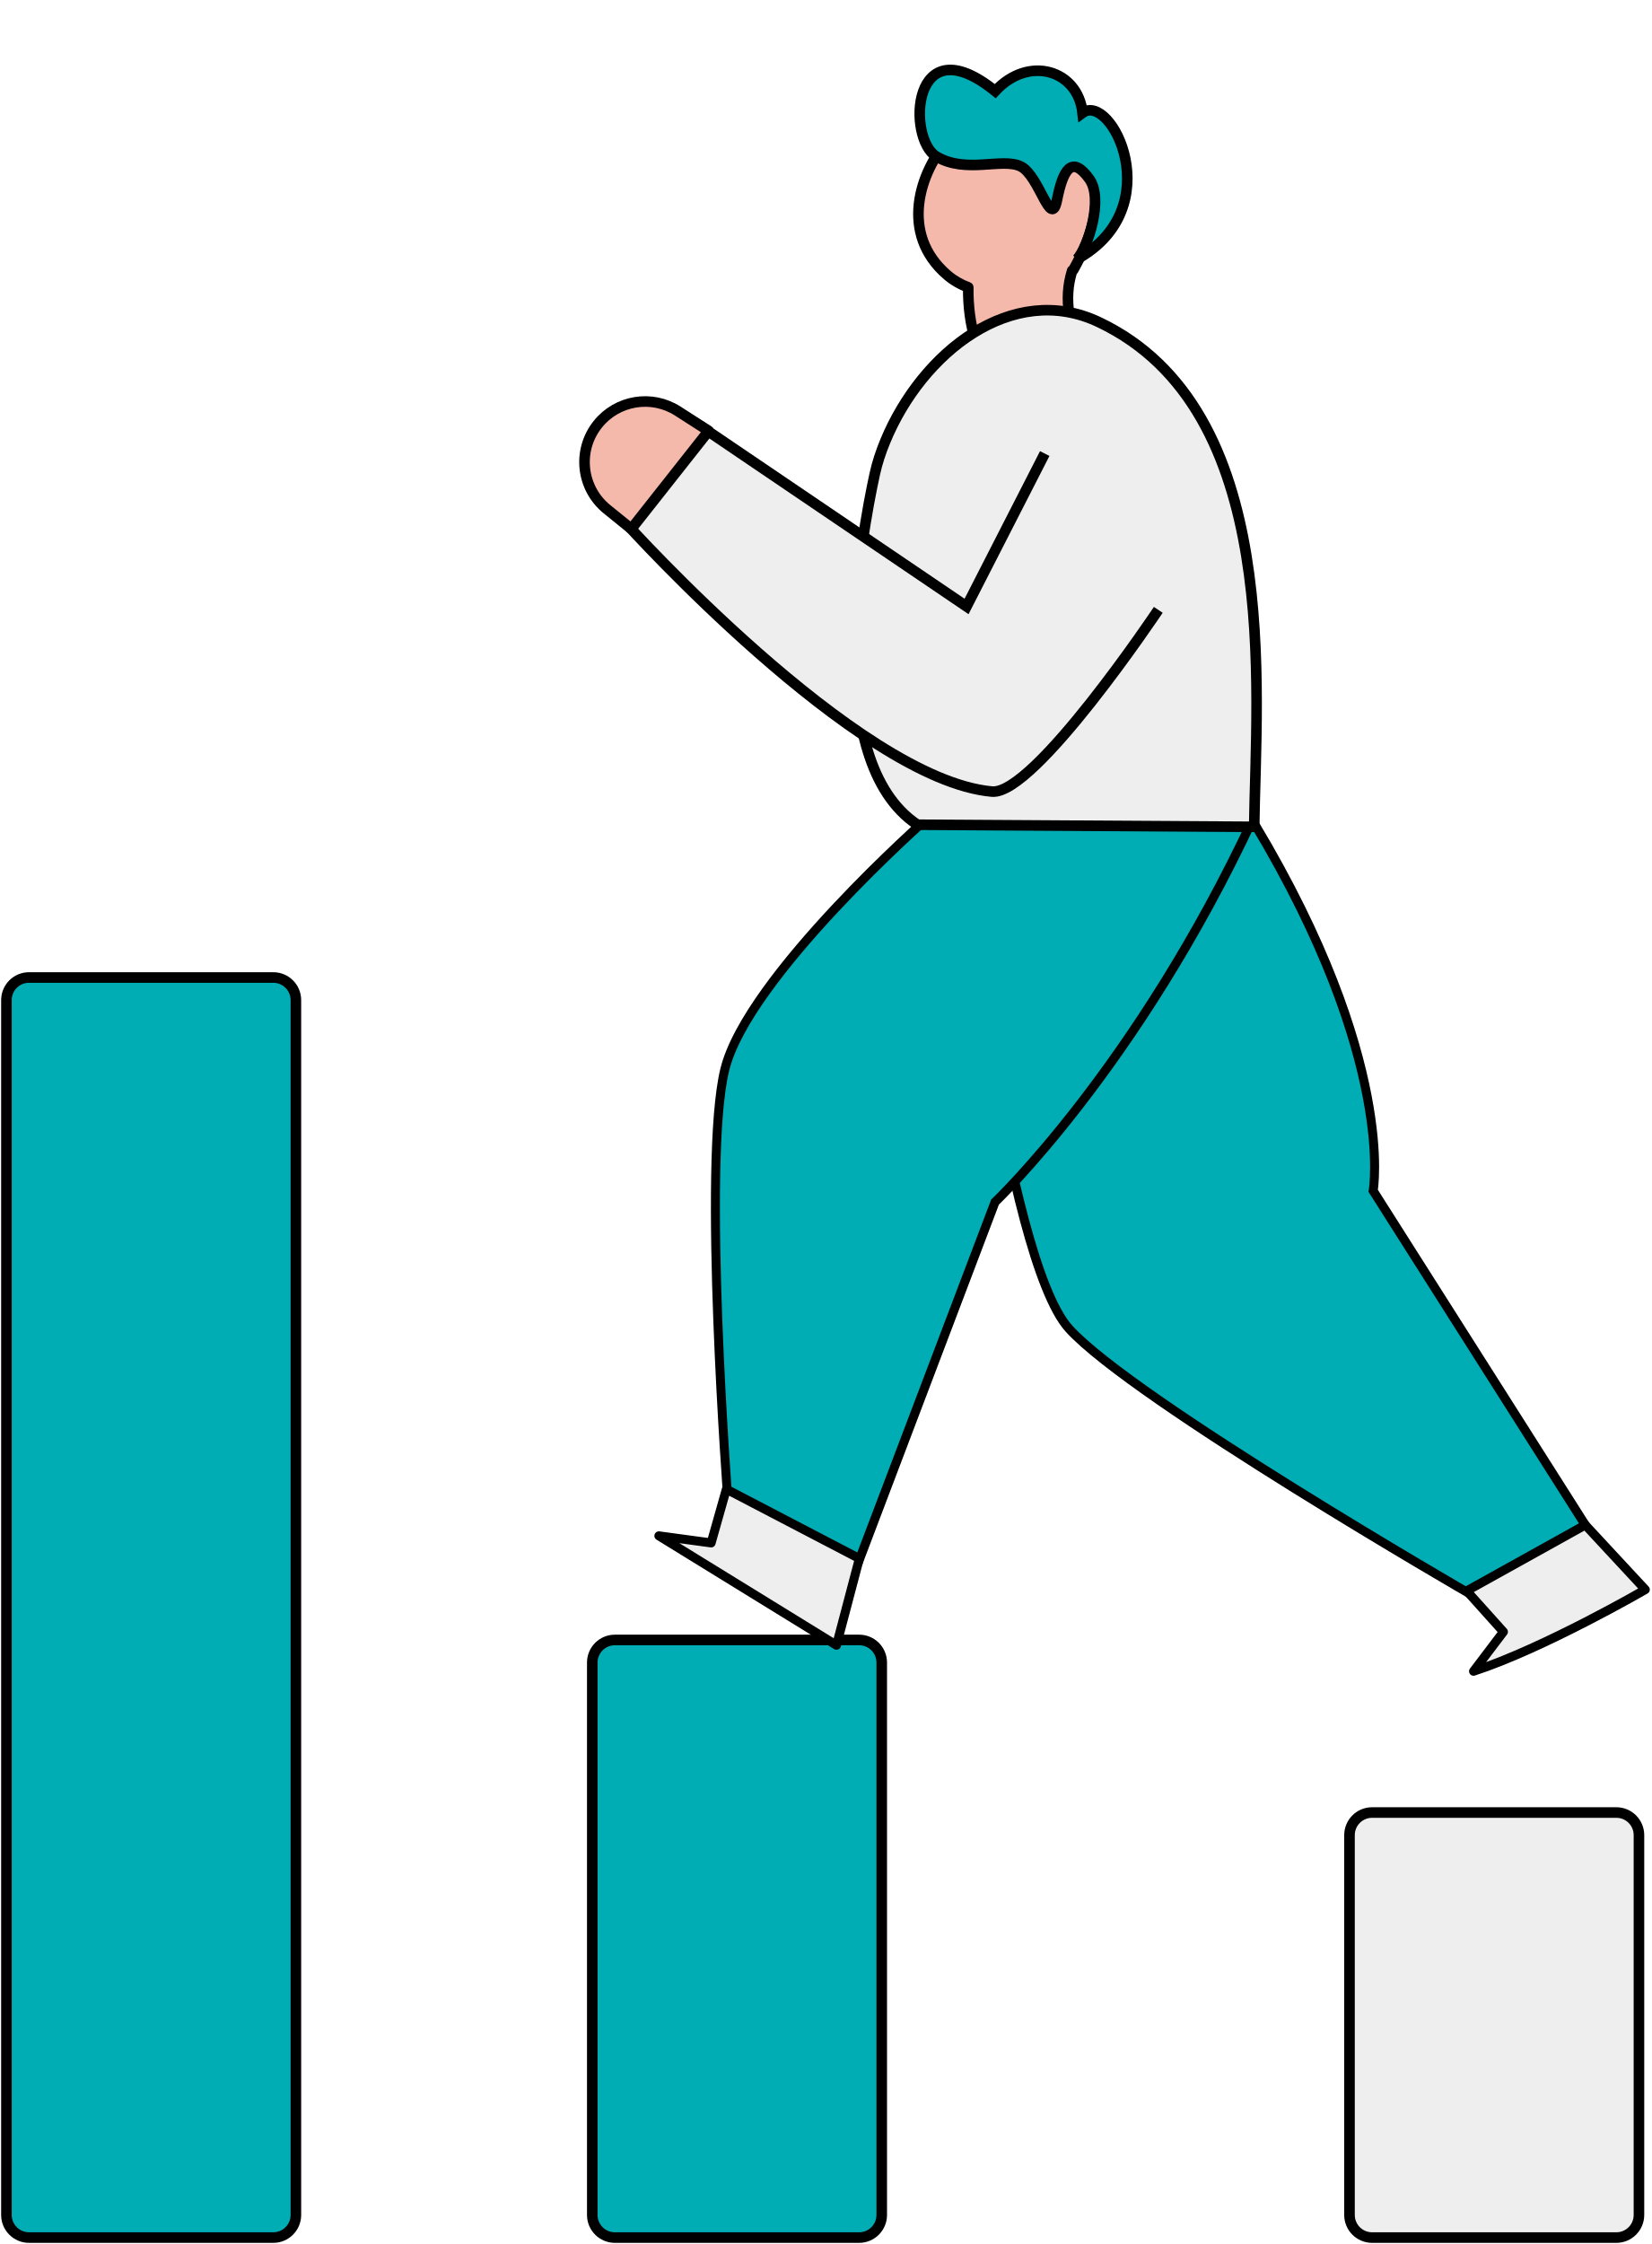
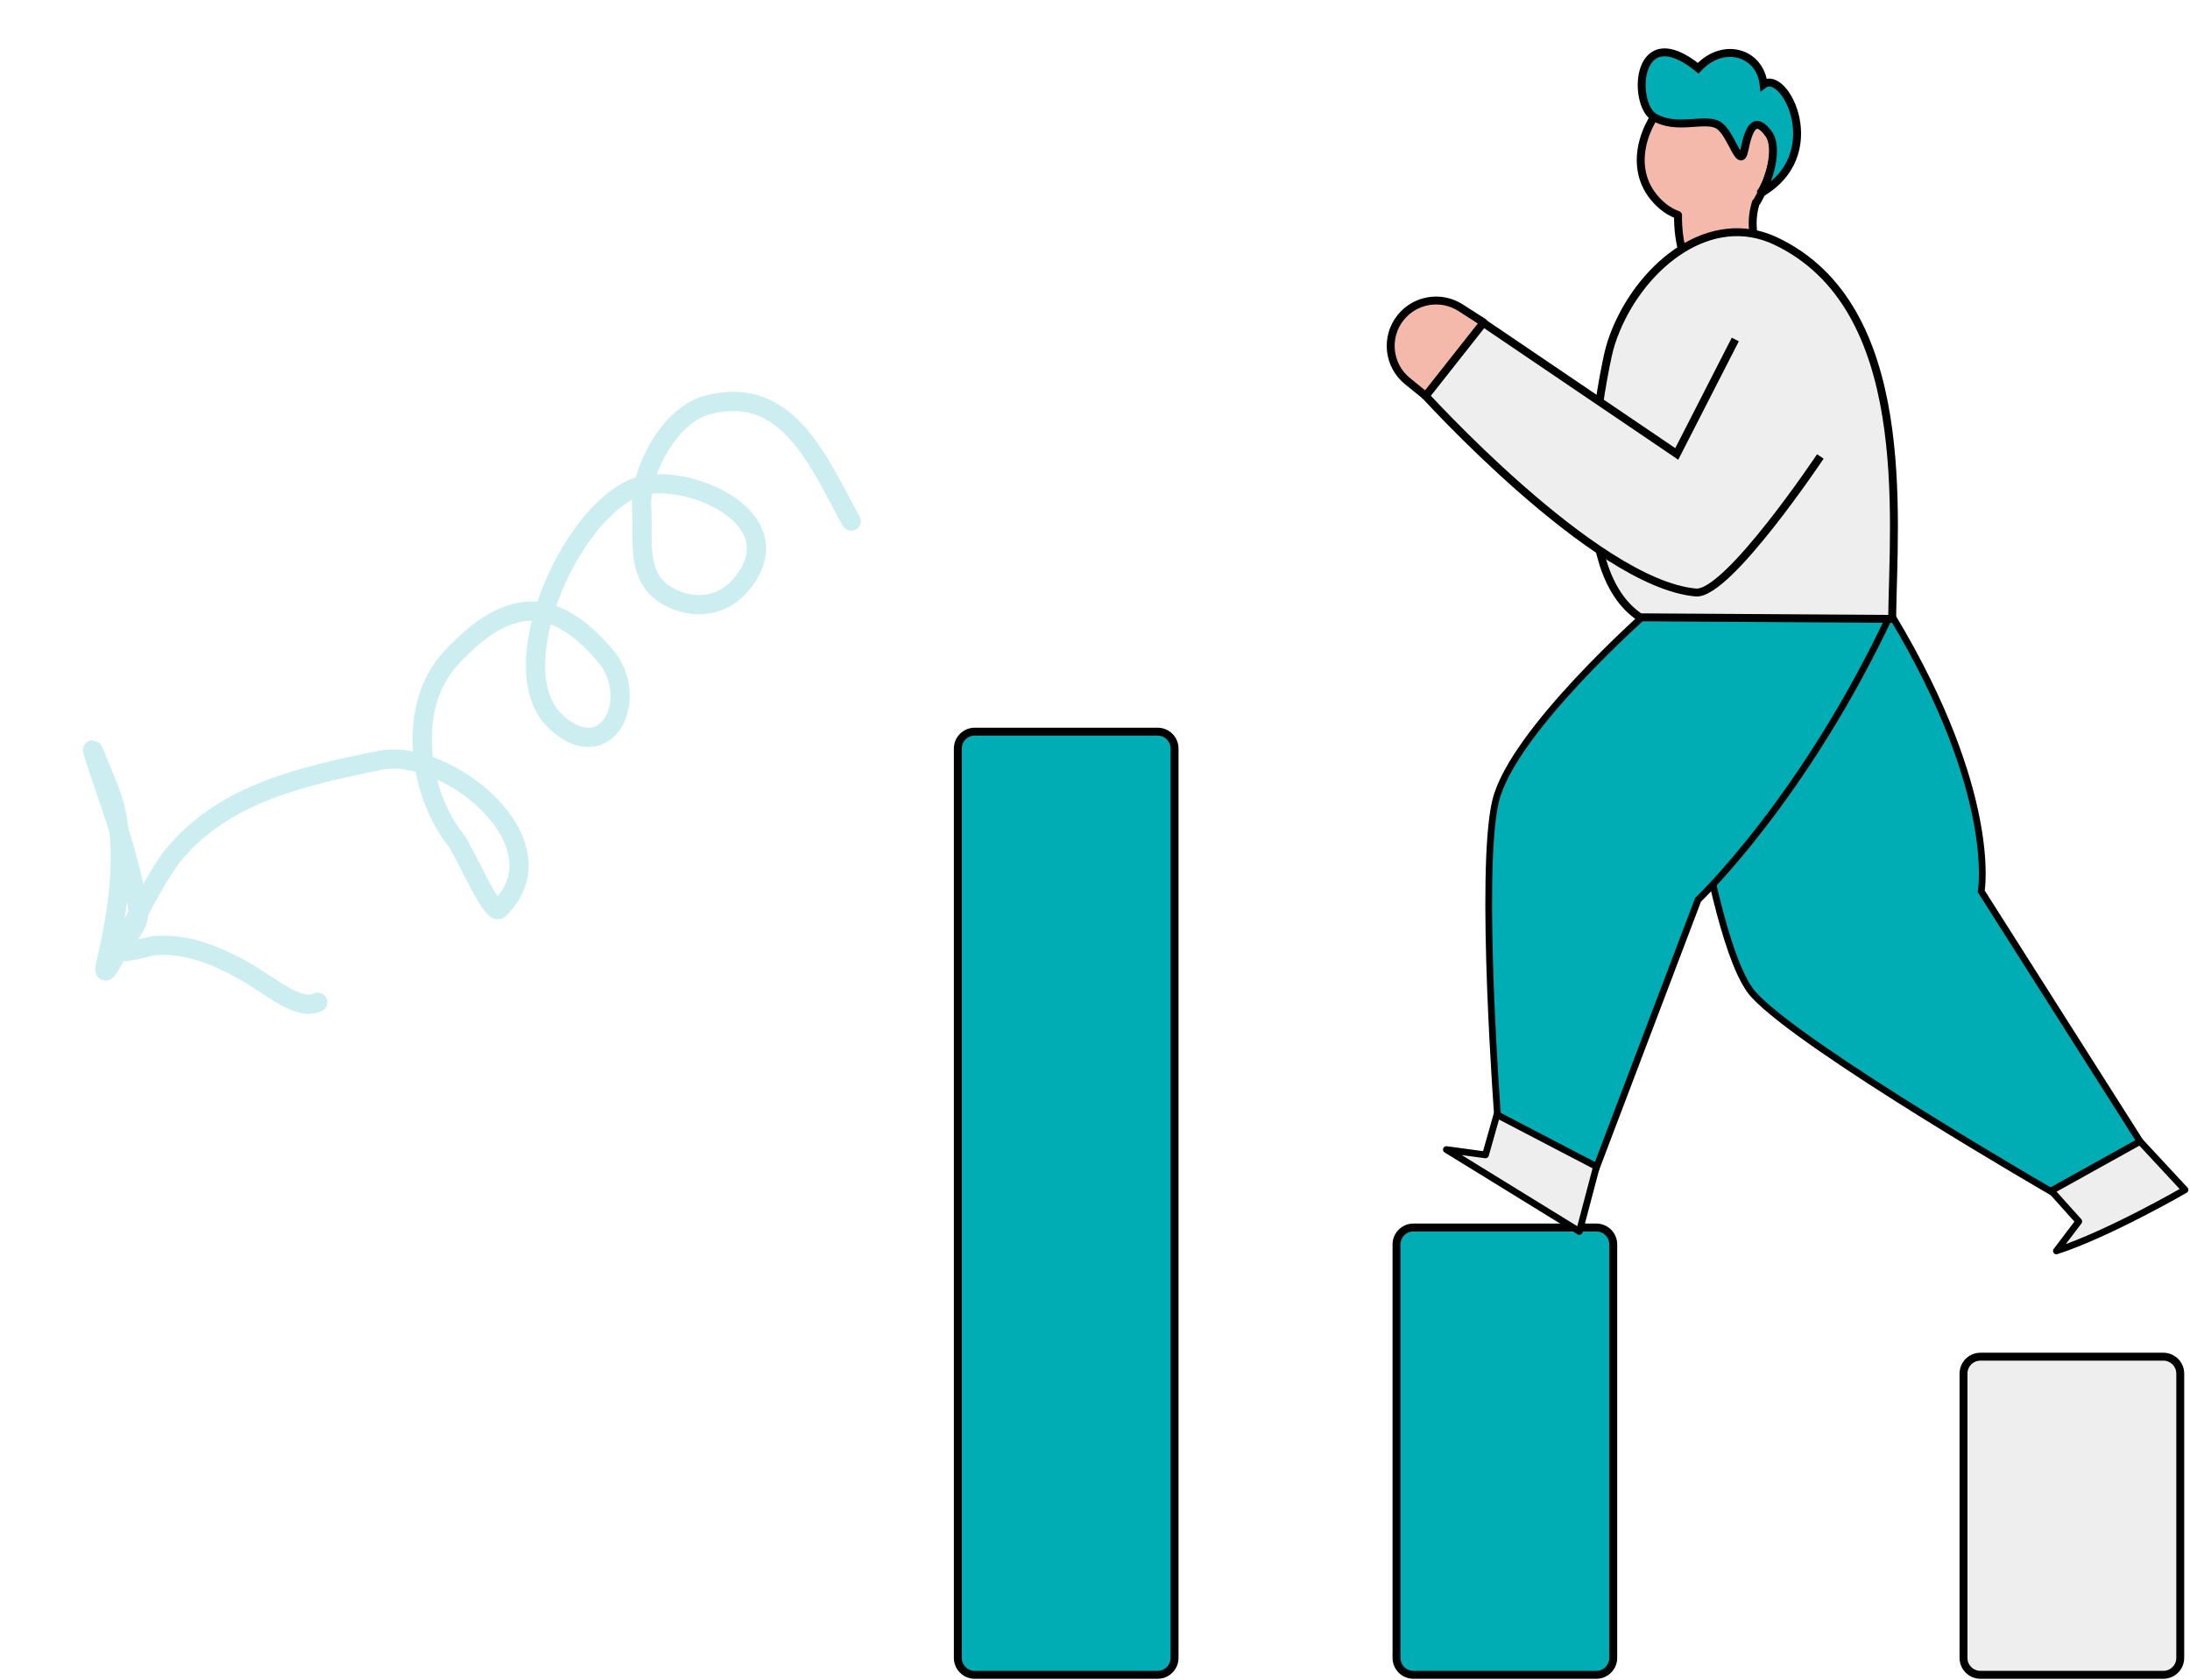
- <svg xmlns="http://www.w3.org/2000/svg" width="257" height="349" viewBox="0 0 257 349" fill="none">
-   <rect width="45.031" height="92.944" rx="3.515" transform="matrix(-1 0 0 1 137.173 255.056)" fill="#00ADB5" stroke="black" stroke-width="1.645" stroke-linejoin="round" />
-   <rect width="45.031" height="66.105" rx="3.515" transform="matrix(-1 0 0 1 254.974 281.895)" fill="#EEEEEE" stroke="black" stroke-width="1.645" stroke-linejoin="round" />
-   <rect width="45.031" height="195.974" rx="3.515" transform="matrix(-1 0 0 1 46.0309 152.026)" fill="#00ADB5" stroke="black" stroke-width="1.645" stroke-linejoin="round" />
-   <path d="M195.2 128.169L148.901 128.169C148.901 128.169 156.28 195.602 166.323 206.658C176.365 217.713 228.924 248.034 228.924 248.034L246.625 237.17L213.627 185.203C213.627 185.203 217.256 164.938 195.2 128.169Z" fill="#00ADB5" stroke="black" stroke-width="1.399" />
-   <path d="M228.176 247.426L246.625 237.173L255.962 247.226C255.962 247.226 240.221 256.349 229.24 259.925L233.891 253.79L228.176 247.426Z" fill="#EEEEEE" stroke="black" stroke-width="1.399" stroke-linejoin="round" />
-   <path d="M195.003 127.186L144.416 127.119C144.416 127.119 116.294 151.849 112.751 166.358C109.208 180.868 113.248 233.524 113.248 233.524L133.694 242.564L154.802 186.947C154.802 186.947 176.871 166.041 195.003 127.186Z" fill="#00ADB5" />
-   <path d="M195.003 127.186L195.004 126.487C195.243 126.487 195.465 126.609 195.593 126.811C195.721 127.012 195.738 127.265 195.637 127.482L195.003 127.186ZM144.416 127.119L143.954 126.594L144.152 126.42L144.417 126.42L144.416 127.119ZM113.248 233.524L112.966 234.164L112.583 233.995L112.551 233.578L113.248 233.524ZM133.694 242.564L134.348 242.812L134.086 243.502L133.411 243.204L133.694 242.564ZM154.802 186.947L154.148 186.698L154.205 186.549L154.321 186.439L154.802 186.947ZM195.002 127.885L144.415 127.819L144.417 126.42L195.004 126.487L195.002 127.885ZM113.531 232.885L133.977 241.924L133.411 243.204L112.966 234.164L113.531 232.885ZM133.04 242.316L154.148 186.698L155.456 187.195L134.348 242.812L133.04 242.316ZM154.802 186.947C154.321 186.439 154.321 186.439 154.321 186.439C154.321 186.439 154.322 186.439 154.322 186.438C154.322 186.438 154.323 186.437 154.324 186.436C154.327 186.434 154.33 186.43 154.335 186.426C154.345 186.416 154.361 186.401 154.381 186.382C154.422 186.342 154.484 186.283 154.565 186.203C154.729 186.043 154.972 185.802 155.288 185.481C155.921 184.84 156.848 183.877 158.018 182.6C160.358 180.047 163.671 176.234 167.55 171.209C175.308 161.16 185.329 146.263 194.369 126.89L195.637 127.482C186.546 146.964 176.466 161.948 168.657 172.064C164.752 177.123 161.414 180.965 159.05 183.546C157.867 184.836 156.929 185.81 156.284 186.464C155.962 186.79 155.713 187.037 155.544 187.202C155.459 187.285 155.395 187.347 155.351 187.389C155.329 187.41 155.313 187.426 155.301 187.437C155.296 187.443 155.291 187.447 155.288 187.45C155.287 187.451 155.286 187.452 155.285 187.453C155.284 187.453 155.284 187.454 155.284 187.454C155.284 187.454 155.283 187.454 154.802 186.947ZM144.416 127.119C144.877 127.645 144.877 127.645 144.877 127.645C144.877 127.645 144.877 127.645 144.876 127.646C144.876 127.646 144.874 127.647 144.873 127.649C144.87 127.652 144.865 127.656 144.858 127.662C144.845 127.673 144.825 127.691 144.799 127.714C144.746 127.761 144.667 127.831 144.565 127.922C144.359 128.106 144.057 128.377 143.671 128.728C142.898 129.43 141.789 130.449 140.447 131.718C137.762 134.257 134.147 137.791 130.423 141.775C126.697 145.762 122.872 150.189 119.761 154.514C116.64 158.855 114.283 163.032 113.431 166.524L112.072 166.193C112.99 162.43 115.478 158.075 118.626 153.698C121.784 149.306 125.653 144.83 129.401 140.82C133.15 136.809 136.787 133.254 139.486 130.702C140.835 129.426 141.951 128.4 142.73 127.693C143.12 127.339 143.425 127.065 143.633 126.879C143.737 126.786 143.817 126.715 143.871 126.667C143.898 126.643 143.919 126.625 143.932 126.613C143.939 126.607 143.945 126.602 143.948 126.599C143.95 126.597 143.951 126.596 143.952 126.595C143.953 126.595 143.953 126.595 143.953 126.595C143.954 126.594 143.954 126.594 144.416 127.119ZM113.431 166.524C112.565 170.067 112.153 176.007 112.033 182.986C111.914 189.945 112.087 197.873 112.37 205.356C112.653 212.838 113.047 219.867 113.371 225.026C113.532 227.606 113.676 229.718 113.779 231.184C113.831 231.918 113.873 232.49 113.902 232.878C113.916 233.072 113.927 233.221 113.934 233.32C113.938 233.37 113.941 233.408 113.943 233.433C113.944 233.446 113.945 233.455 113.945 233.462C113.945 233.465 113.946 233.467 113.946 233.469C113.946 233.469 113.946 233.47 113.946 233.47C113.946 233.471 113.946 233.471 113.248 233.524C112.551 233.578 112.551 233.578 112.551 233.577C112.551 233.577 112.551 233.576 112.551 233.575C112.551 233.574 112.551 233.571 112.55 233.568C112.55 233.562 112.549 233.552 112.548 233.539C112.546 233.514 112.543 233.476 112.54 233.425C112.532 233.325 112.521 233.176 112.506 232.981C112.478 232.591 112.436 232.018 112.384 231.283C112.28 229.813 112.136 227.698 111.974 225.114C111.651 219.947 111.256 212.905 110.972 205.409C110.688 197.914 110.515 189.957 110.635 182.962C110.754 175.988 111.165 169.904 112.072 166.193L113.431 166.524Z" fill="black" />
-   <path fill-rule="evenodd" clip-rule="evenodd" d="M150.633 44.684C149.483 44.265 148.387 43.651 147.387 42.799C139.839 36.369 143.076 26.667 147.644 21.616C152.211 16.565 180.155 18.58 166.973 41.979C166.918 42.012 166.861 42.046 166.804 42.08C165.33 46.769 166.573 50.792 168.064 55.618C168.672 57.586 169.322 59.688 169.845 62.024L155.864 61.022C152.022 55.804 150.565 50.545 150.633 44.684Z" fill="#F5B9AB" />
-   <path d="M147.387 42.799L146.854 43.425L147.387 42.799ZM150.633 44.684L150.915 43.912C151.243 44.031 151.46 44.345 151.456 44.694L150.633 44.684ZM147.644 21.616L148.254 22.168L147.644 21.616ZM166.973 41.979L167.69 42.382C167.62 42.506 167.519 42.61 167.398 42.683L166.973 41.979ZM166.804 42.08L166.019 41.833C166.08 41.639 166.211 41.474 166.387 41.371L166.804 42.08ZM168.064 55.618L167.278 55.861L168.064 55.618ZM169.845 62.024L170.648 61.844C170.705 62.098 170.638 62.364 170.468 62.561C170.299 62.758 170.046 62.863 169.786 62.844L169.845 62.024ZM155.864 61.022L155.806 61.843C155.566 61.825 155.345 61.704 155.202 61.51L155.864 61.022ZM147.92 42.173C148.841 42.958 149.851 43.523 150.915 43.912L150.352 45.457C149.115 45.006 147.933 44.344 146.854 43.425L147.92 42.173ZM148.254 22.168C146.065 24.587 144.203 28.12 143.789 31.783C143.379 35.407 144.381 39.157 147.92 42.173L146.854 43.425C142.846 40.01 141.691 35.694 142.155 31.598C142.614 27.539 144.654 23.696 147.034 21.064L148.254 22.168ZM166.257 41.575C169.497 35.824 170.126 31.532 169.358 28.412C168.595 25.315 166.41 23.196 163.613 21.872C160.804 20.543 157.435 20.047 154.486 20.198C153.016 20.273 151.675 20.507 150.581 20.863C149.472 21.224 148.689 21.687 148.254 22.168L147.034 21.064C147.741 20.283 148.83 19.703 150.072 19.299C151.329 18.89 152.817 18.636 154.403 18.555C157.567 18.394 161.216 18.918 164.317 20.385C167.429 21.858 170.043 24.315 170.955 28.019C171.862 31.7 171.041 36.434 167.69 42.382L166.257 41.575ZM166.387 41.371C166.442 41.338 166.496 41.306 166.549 41.274L167.398 42.683C167.339 42.718 167.28 42.753 167.22 42.789L166.387 41.371ZM167.278 55.861C165.798 51.069 164.457 46.803 166.019 41.833L167.588 42.326C166.202 46.736 167.348 50.514 168.85 55.375L167.278 55.861ZM169.043 62.204C168.527 59.904 167.887 57.832 167.278 55.861L168.85 55.375C169.457 57.341 170.116 59.472 170.648 61.844L169.043 62.204ZM155.923 60.202L169.904 61.204L169.786 62.844L155.806 61.843L155.923 60.202ZM151.456 44.694C151.389 50.389 152.798 55.471 156.527 60.535L155.202 61.51C151.246 56.138 149.741 50.7 149.811 44.675L151.456 44.694Z" fill="black" />
-   <path d="M169.481 27.849C171.669 30.893 169.313 38.41 167.574 40.29C181.98 32.297 172.86 14.262 168.415 17.551C167.691 10.883 160.04 8.53 154.824 14.169C141.747 3.609 141.059 21.604 145.675 24.34C150.29 27.076 155.89 24.471 158.796 25.882C161.703 27.293 163.496 35.84 164.437 31.096C165.379 26.352 166.747 24.044 169.481 27.849Z" fill="#00ADB5" stroke="black" stroke-width="1.645" />
-   <path d="M142.727 128.265C127.648 118.236 133.941 83.581 136.086 73.728C136.472 71.956 137.044 70.255 137.737 68.579C143.437 54.8 157.498 43.702 170.966 50.103C199.651 63.736 195.387 107.223 195.116 128.591L142.727 128.265Z" fill="#EEEEEE" stroke="black" stroke-width="1.645" stroke-linejoin="round" />
-   <path d="M97.372 81.372L109.474 66.603L150.253 95.133L163.433 68.604L180.499 95.133C180.499 95.133 162.011 123.848 152.619 123.014C135.503 121.493 97.372 81.372 97.372 81.372Z" fill="#EEEEEE" />
-   <path d="M162.53 70.54L150.368 94.319L109.475 66.603L97.372 81.373C97.372 81.373 133.318 121.245 154.324 123.111C160.935 123.699 180.196 94.846 180.196 94.846" stroke="black" stroke-width="1.645" />
-   <path d="M105.451 63.938L110.244 67.014L98.211 82.26L94.427 79.194C90.4 75.932 89.762 70.031 92.999 65.984C96.013 62.214 101.388 61.331 105.451 63.938Z" fill="#F5B9AB" stroke="black" stroke-width="1.645" stroke-linejoin="round" />
-   <path d="M113 231.606L133.694 242.395L130.134 255.877L102.503 238.861L110.633 239.965L113 231.606Z" fill="#EEEEEE" stroke="black" stroke-width="1.399" stroke-linejoin="round" />
+ <svg xmlns="http://www.w3.org/2000/svg" width="455" height="349" viewBox="0 0 455 349" fill="none">
+   <rect width="45.031" height="92.944" rx="3.515" transform="matrix(-1 0 0 1 335.173 255.056)" fill="#00ADB5" stroke="black" stroke-width="1.645" stroke-linejoin="round" />
+   <rect width="45.031" height="66.105" rx="3.515" transform="matrix(-1 0 0 1 452.974 281.895)" fill="#EEEEEE" stroke="black" stroke-width="1.645" stroke-linejoin="round" />
+   <rect width="45.031" height="195.974" rx="3.515" transform="matrix(-1 0 0 1 244.031 152.026)" fill="#00ADB5" stroke="black" stroke-width="1.645" stroke-linejoin="round" />
+   <path d="M176.838 108.274C170.071 96.055 163.674 79.672 146.949 84.154C139.002 86.283 132.827 98.129 133.313 105.662C133.716 111.909 131.981 119.8 138.428 123.69C143.493 126.746 149.893 126.312 153.887 121.582C165.229 108.149 144.271 98.737 133.879 100.792C119.694 103.597 103.257 138.937 115.612 150.098C126.205 159.668 133.175 144.982 125.776 136.272C115.367 124.019 105.793 123.63 93.69 136.735C84.239 146.968 87.082 165.028 94.707 174.529C96.29 176.503 102.218 190.315 103.649 188.93C117.772 175.266 92.752 155.134 78.849 157.996C62.874 161.285 46.749 164.795 36.19 177.439C30.512 184.238 20.032 208.563 22.046 199.936C24.567 189.141 26.986 174.327 22.512 163.575C21.18 160.376 17.175 150.057 20.556 160.073C24.038 170.389 27.346 179.394 28.763 189.637C29.078 191.916 26.116 195.15 25.105 197.083C24.248 198.721 30.913 196.617 31.709 196.534C38.584 195.82 44.868 198.468 50.76 201.759C56.018 204.697 62.036 210.21 66.001 208.25" stroke="#00ADB5" stroke-opacity="0.2" stroke-width="4" stroke-linecap="round" stroke-linejoin="round" />
+   <path d="M393.2 128.169L346.901 128.169C346.901 128.169 354.28 195.602 364.323 206.658C374.365 217.713 426.924 248.034 426.924 248.034L444.625 237.17L411.627 185.203C411.627 185.203 415.256 164.938 393.2 128.169Z" fill="#00ADB5" stroke="black" stroke-width="1.399" />
+   <path d="M426.176 247.426L444.625 237.173L453.962 247.226C453.962 247.226 438.221 256.349 427.24 259.925L431.891 253.79L426.176 247.426Z" fill="#EEEEEE" stroke="black" stroke-width="1.399" stroke-linejoin="round" />
+   <path d="M393.003 127.186L342.416 127.119C342.416 127.119 314.294 151.849 310.751 166.358C307.208 180.868 311.248 233.524 311.248 233.524L331.694 242.564L352.802 186.947C352.802 186.947 374.871 166.041 393.003 127.186Z" fill="#00ADB5" />
+   <path d="M393.003 127.186L393.004 126.487C393.243 126.487 393.465 126.609 393.593 126.811C393.721 127.012 393.738 127.265 393.637 127.482L393.003 127.186ZM342.416 127.119L341.954 126.594L342.152 126.42L342.417 126.42L342.416 127.119ZM311.248 233.524L310.966 234.164L310.583 233.995L310.551 233.578L311.248 233.524ZM331.694 242.564L332.348 242.812L332.086 243.502L331.411 243.204L331.694 242.564ZM352.802 186.947L352.148 186.698L352.205 186.549L352.321 186.439L352.802 186.947ZM393.002 127.885L342.415 127.819L342.417 126.42L393.004 126.487L393.002 127.885ZM311.531 232.885L331.977 241.924L331.411 243.204L310.966 234.164L311.531 232.885ZM331.04 242.316L352.148 186.698L353.456 187.195L332.348 242.812L331.04 242.316ZM352.802 186.947C352.321 186.439 352.321 186.439 352.321 186.439C352.321 186.439 352.322 186.439 352.322 186.438C352.322 186.438 352.323 186.437 352.324 186.436C352.327 186.434 352.33 186.43 352.335 186.426C352.345 186.416 352.361 186.401 352.381 186.382C352.422 186.342 352.484 186.283 352.565 186.203C352.729 186.043 352.972 185.802 353.288 185.481C353.921 184.84 354.848 183.877 356.018 182.6C358.358 180.047 361.671 176.234 365.55 171.209C373.308 161.16 383.329 146.263 392.369 126.89L393.637 127.482C384.546 146.964 374.466 161.948 366.657 172.064C362.752 177.123 359.414 180.965 357.05 183.546C355.867 184.836 354.929 185.81 354.284 186.464C353.962 186.79 353.713 187.037 353.544 187.202C353.459 187.285 353.395 187.347 353.351 187.389C353.329 187.41 353.313 187.426 353.301 187.437C353.296 187.443 353.291 187.447 353.288 187.45C353.287 187.451 353.286 187.452 353.285 187.453C353.284 187.453 353.284 187.454 353.284 187.454C353.284 187.454 353.283 187.454 352.802 186.947ZM342.416 127.119C342.877 127.645 342.877 127.645 342.877 127.645C342.877 127.645 342.877 127.645 342.876 127.646C342.876 127.646 342.874 127.647 342.873 127.649C342.87 127.652 342.865 127.656 342.858 127.662C342.845 127.673 342.825 127.691 342.799 127.714C342.746 127.761 342.667 127.831 342.565 127.922C342.359 128.106 342.057 128.377 341.671 128.728C340.898 129.43 339.789 130.449 338.447 131.718C335.762 134.257 332.147 137.791 328.423 141.775C324.697 145.762 320.872 150.189 317.761 154.514C314.64 158.855 312.283 163.032 311.431 166.524L310.072 166.193C310.99 162.43 313.478 158.075 316.626 153.698C319.784 149.306 323.653 144.83 327.401 140.82C331.15 136.809 334.787 133.254 337.486 130.702C338.835 129.426 339.951 128.4 340.73 127.693C341.12 127.339 341.425 127.065 341.633 126.879C341.737 126.786 341.817 126.715 341.871 126.667C341.898 126.643 341.919 126.625 341.932 126.613C341.939 126.607 341.945 126.602 341.948 126.599C341.95 126.597 341.951 126.596 341.952 126.595C341.953 126.595 341.953 126.595 341.953 126.595C341.954 126.594 341.954 126.594 342.416 127.119ZM311.431 166.524C310.565 170.067 310.153 176.007 310.033 182.986C309.914 189.945 310.087 197.873 310.37 205.356C310.653 212.838 311.047 219.867 311.371 225.026C311.532 227.606 311.676 229.718 311.779 231.184C311.831 231.918 311.873 232.49 311.902 232.878C311.916 233.072 311.927 233.221 311.934 233.32C311.938 233.37 311.941 233.408 311.943 233.433C311.944 233.446 311.945 233.455 311.945 233.462C311.945 233.465 311.946 233.467 311.946 233.469C311.946 233.469 311.946 233.47 311.946 233.47C311.946 233.471 311.946 233.471 311.248 233.524C310.551 233.578 310.551 233.578 310.551 233.577C310.551 233.577 310.551 233.576 310.551 233.575C310.551 233.574 310.551 233.571 310.55 233.568C310.55 233.562 310.549 233.552 310.548 233.539C310.546 233.514 310.543 233.476 310.54 233.425C310.532 233.325 310.521 233.176 310.506 232.981C310.478 232.591 310.436 232.018 310.384 231.283C310.28 229.813 310.136 227.698 309.974 225.114C309.651 219.947 309.256 212.905 308.972 205.409C308.688 197.914 308.515 189.957 308.635 182.962C308.754 175.988 309.165 169.904 310.072 166.193L311.431 166.524Z" fill="black" />
+   <path fill-rule="evenodd" clip-rule="evenodd" d="M348.633 44.684C347.483 44.265 346.387 43.651 345.387 42.799C337.839 36.369 341.076 26.667 345.644 21.616C350.211 16.565 378.155 18.58 364.973 41.979C364.918 42.012 364.861 42.046 364.804 42.08C363.33 46.769 364.573 50.792 366.064 55.618C366.672 57.586 367.322 59.688 367.845 62.024L353.864 61.022C350.022 55.804 348.565 50.545 348.633 44.684Z" fill="#F5B9AB" />
+   <path d="M345.387 42.799L344.854 43.425L345.387 42.799ZM348.633 44.684L348.915 43.912C349.243 44.031 349.46 44.345 349.456 44.694L348.633 44.684ZM345.644 21.616L346.254 22.168L345.644 21.616ZM364.973 41.979L365.69 42.382C365.62 42.506 365.519 42.61 365.398 42.683L364.973 41.979ZM364.804 42.08L364.019 41.833C364.08 41.639 364.211 41.474 364.387 41.371L364.804 42.08ZM366.064 55.618L365.278 55.861L366.064 55.618ZM367.845 62.024L368.648 61.844C368.705 62.098 368.638 62.364 368.468 62.561C368.299 62.758 368.046 62.863 367.786 62.844L367.845 62.024ZM353.864 61.022L353.806 61.843C353.566 61.825 353.345 61.704 353.202 61.51L353.864 61.022ZM345.92 42.173C346.841 42.958 347.851 43.523 348.915 43.912L348.352 45.457C347.115 45.006 345.933 44.344 344.854 43.425L345.92 42.173ZM346.254 22.168C344.065 24.587 342.203 28.12 341.789 31.783C341.379 35.407 342.381 39.157 345.92 42.173L344.854 43.425C340.846 40.01 339.691 35.694 340.155 31.598C340.614 27.539 342.654 23.696 345.034 21.064L346.254 22.168ZM364.257 41.575C367.497 35.824 368.126 31.532 367.358 28.412C366.595 25.315 364.41 23.196 361.613 21.872C358.804 20.543 355.435 20.047 352.486 20.198C351.016 20.273 349.675 20.507 348.581 20.863C347.472 21.224 346.689 21.687 346.254 22.168L345.034 21.064C345.741 20.283 346.83 19.703 348.072 19.299C349.329 18.89 350.817 18.636 352.403 18.555C355.567 18.394 359.216 18.918 362.317 20.385C365.429 21.858 368.043 24.315 368.955 28.019C369.862 31.7 369.041 36.434 365.69 42.382L364.257 41.575ZM364.387 41.371C364.442 41.338 364.496 41.306 364.549 41.274L365.398 42.683C365.339 42.718 365.28 42.753 365.22 42.789L364.387 41.371ZM365.278 55.861C363.798 51.069 362.457 46.803 364.019 41.833L365.588 42.326C364.202 46.736 365.348 50.514 366.85 55.375L365.278 55.861ZM367.043 62.204C366.527 59.904 365.887 57.832 365.278 55.861L366.85 55.375C367.457 57.341 368.116 59.472 368.648 61.844L367.043 62.204ZM353.923 60.202L367.904 61.204L367.786 62.844L353.806 61.843L353.923 60.202ZM349.456 44.694C349.389 50.389 350.798 55.471 354.527 60.535L353.202 61.51C349.246 56.138 347.741 50.7 347.811 44.675L349.456 44.694Z" fill="black" />
+   <path d="M367.481 27.849C369.669 30.893 367.313 38.41 365.574 40.29C379.98 32.297 370.86 14.262 366.415 17.551C365.691 10.883 358.04 8.53 352.824 14.169C339.747 3.609 339.059 21.604 343.675 24.34C348.29 27.076 353.89 24.471 356.796 25.882C359.703 27.293 361.496 35.84 362.437 31.096C363.379 26.352 364.747 24.044 367.481 27.849Z" fill="#00ADB5" stroke="black" stroke-width="1.645" />
+   <path d="M340.727 128.265C325.648 118.236 331.941 83.581 334.086 73.728C334.472 71.956 335.044 70.255 335.737 68.579C341.437 54.8 355.498 43.702 368.966 50.103C397.651 63.736 393.387 107.223 393.116 128.591L340.727 128.265Z" fill="#EEEEEE" stroke="black" stroke-width="1.645" stroke-linejoin="round" />
+   <path d="M295.372 81.372L307.474 66.603L348.253 95.133L361.433 68.604L378.499 95.133C378.499 95.133 360.011 123.848 350.619 123.014C333.503 121.493 295.372 81.372 295.372 81.372Z" fill="#EEEEEE" />
+   <path d="M360.53 70.54L348.368 94.319L307.475 66.603L295.372 81.373C295.372 81.373 331.318 121.245 352.324 123.111C358.935 123.699 378.196 94.846 378.196 94.846" stroke="black" stroke-width="1.645" />
+   <path d="M303.451 63.938L308.244 67.014L296.211 82.26L292.427 79.194C288.4 75.932 287.762 70.031 290.999 65.984C294.013 62.214 299.388 61.331 303.451 63.938Z" fill="#F5B9AB" stroke="black" stroke-width="1.645" stroke-linejoin="round" />
+   <path d="M311 231.606L331.694 242.395L328.134 255.877L300.503 238.861L308.633 239.965L311 231.606Z" fill="#EEEEEE" stroke="black" stroke-width="1.399" stroke-linejoin="round" />
</svg>
